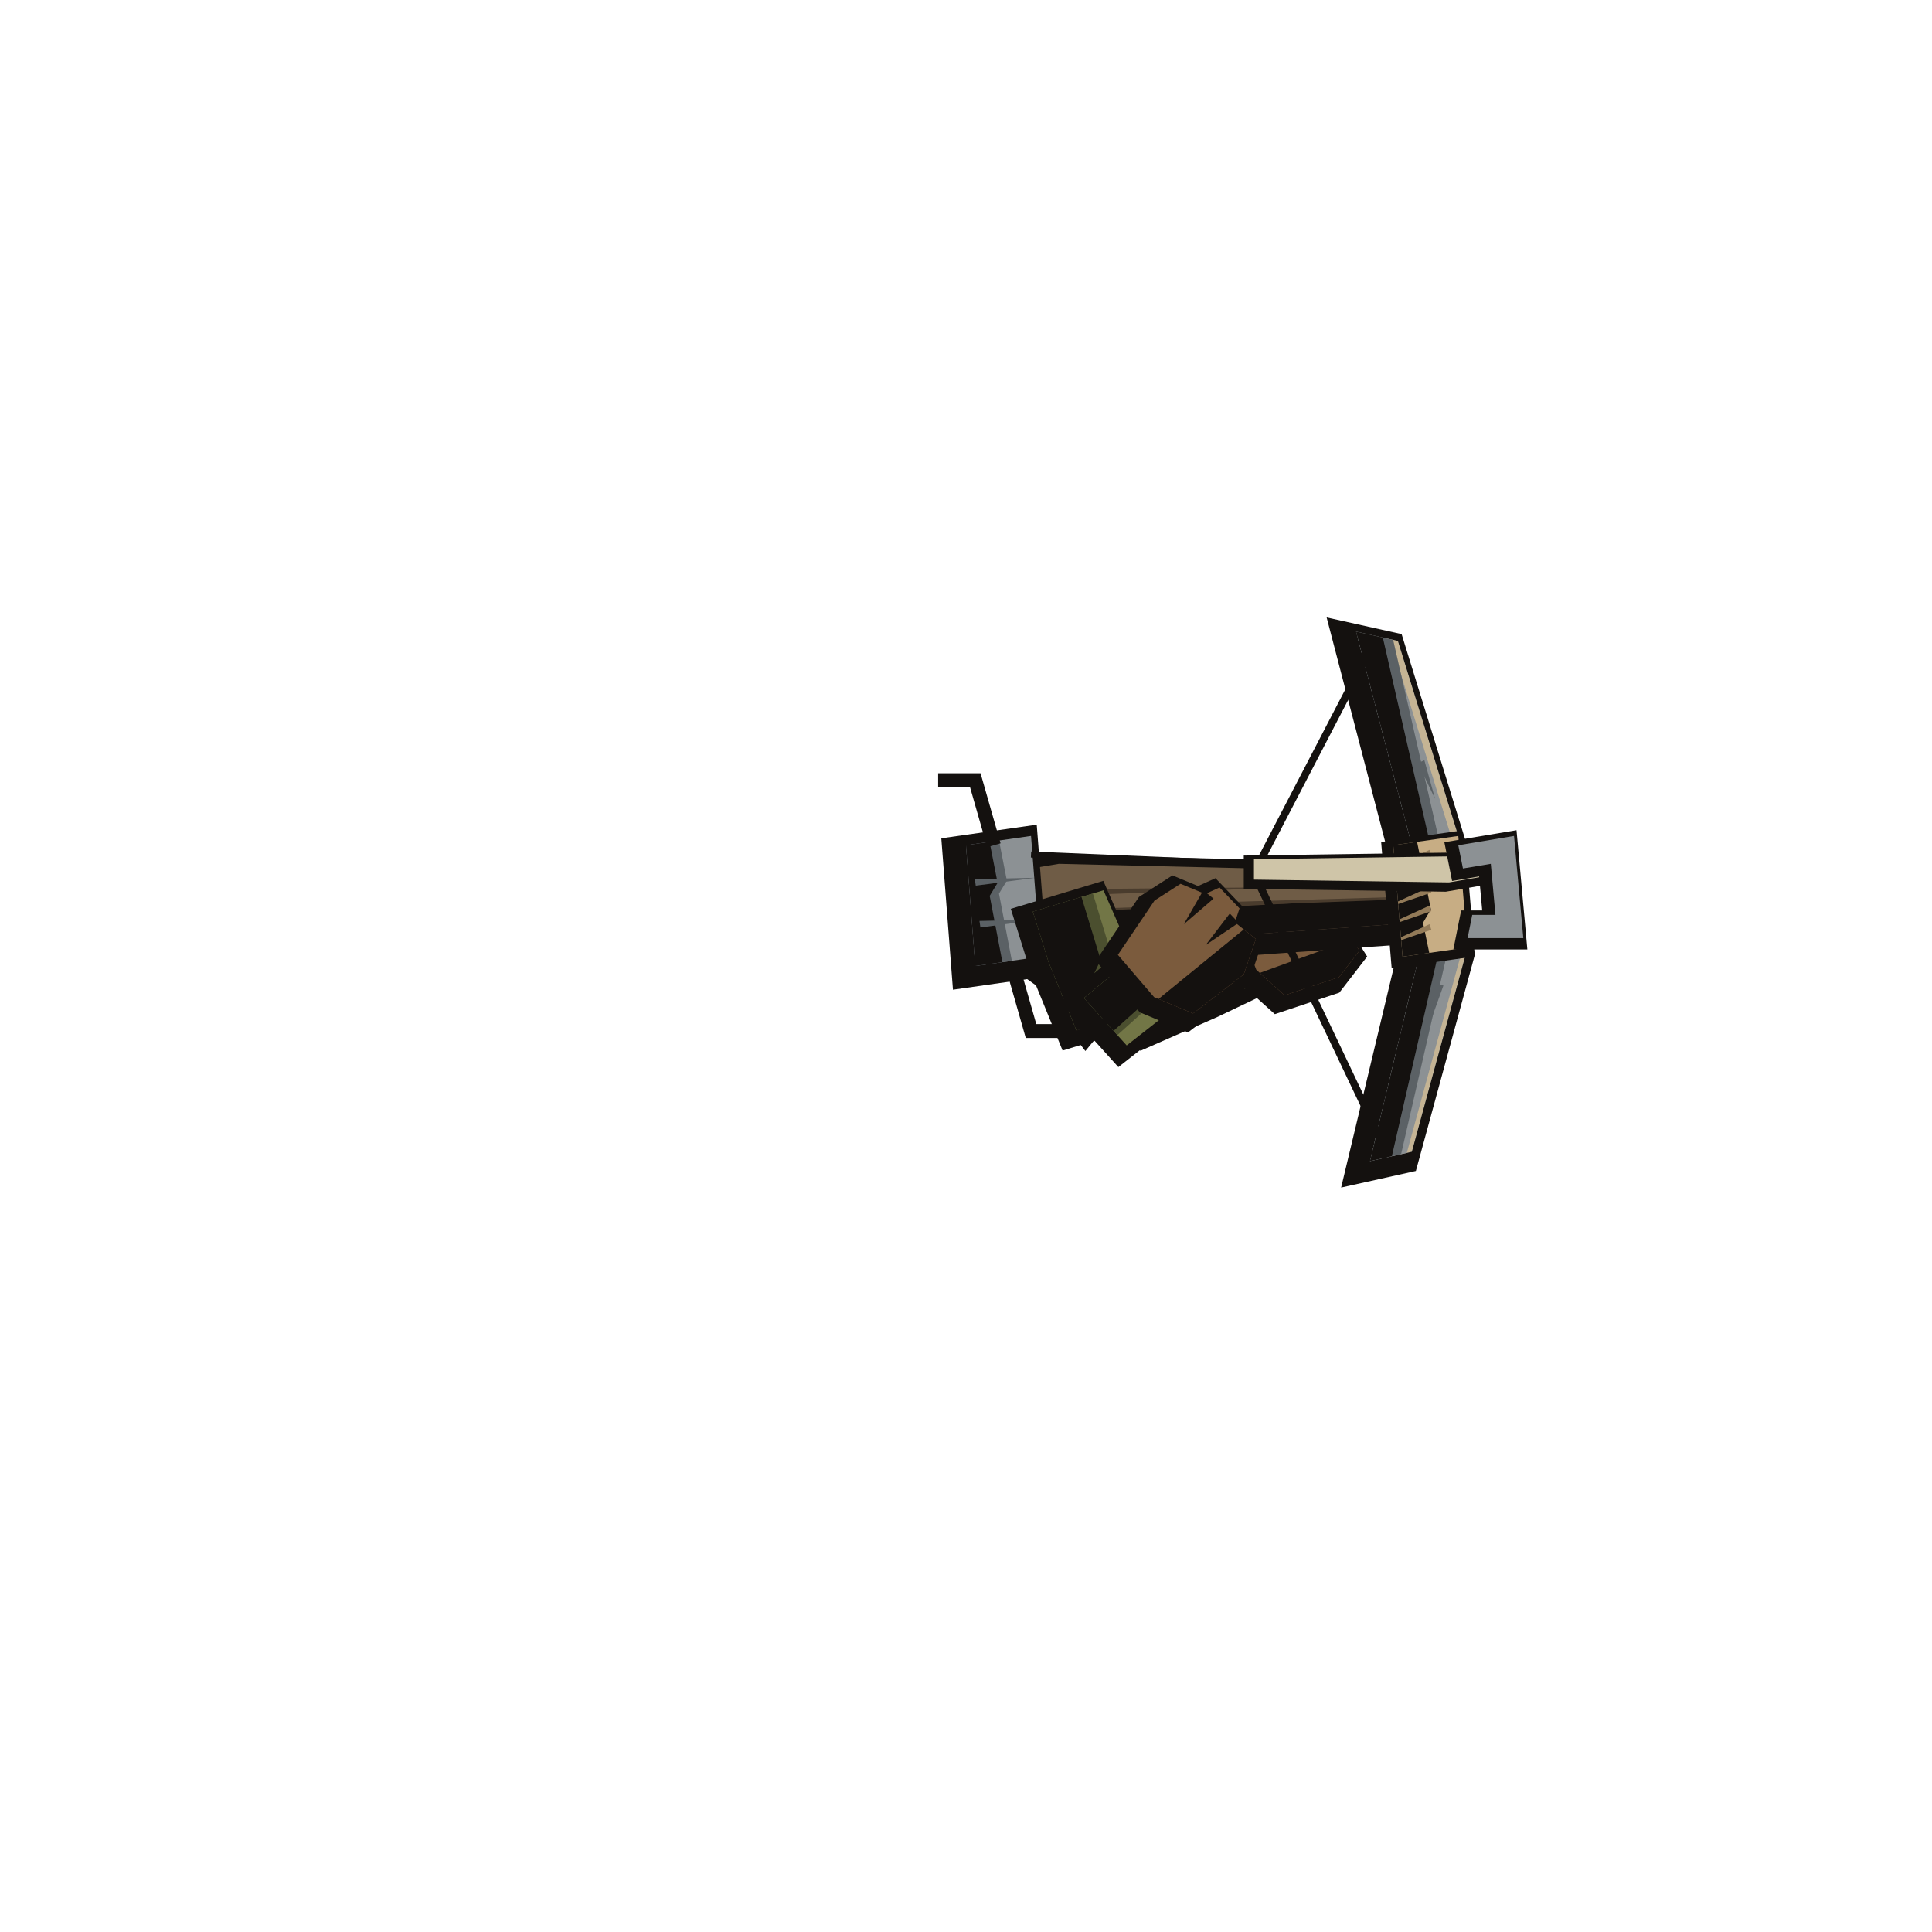
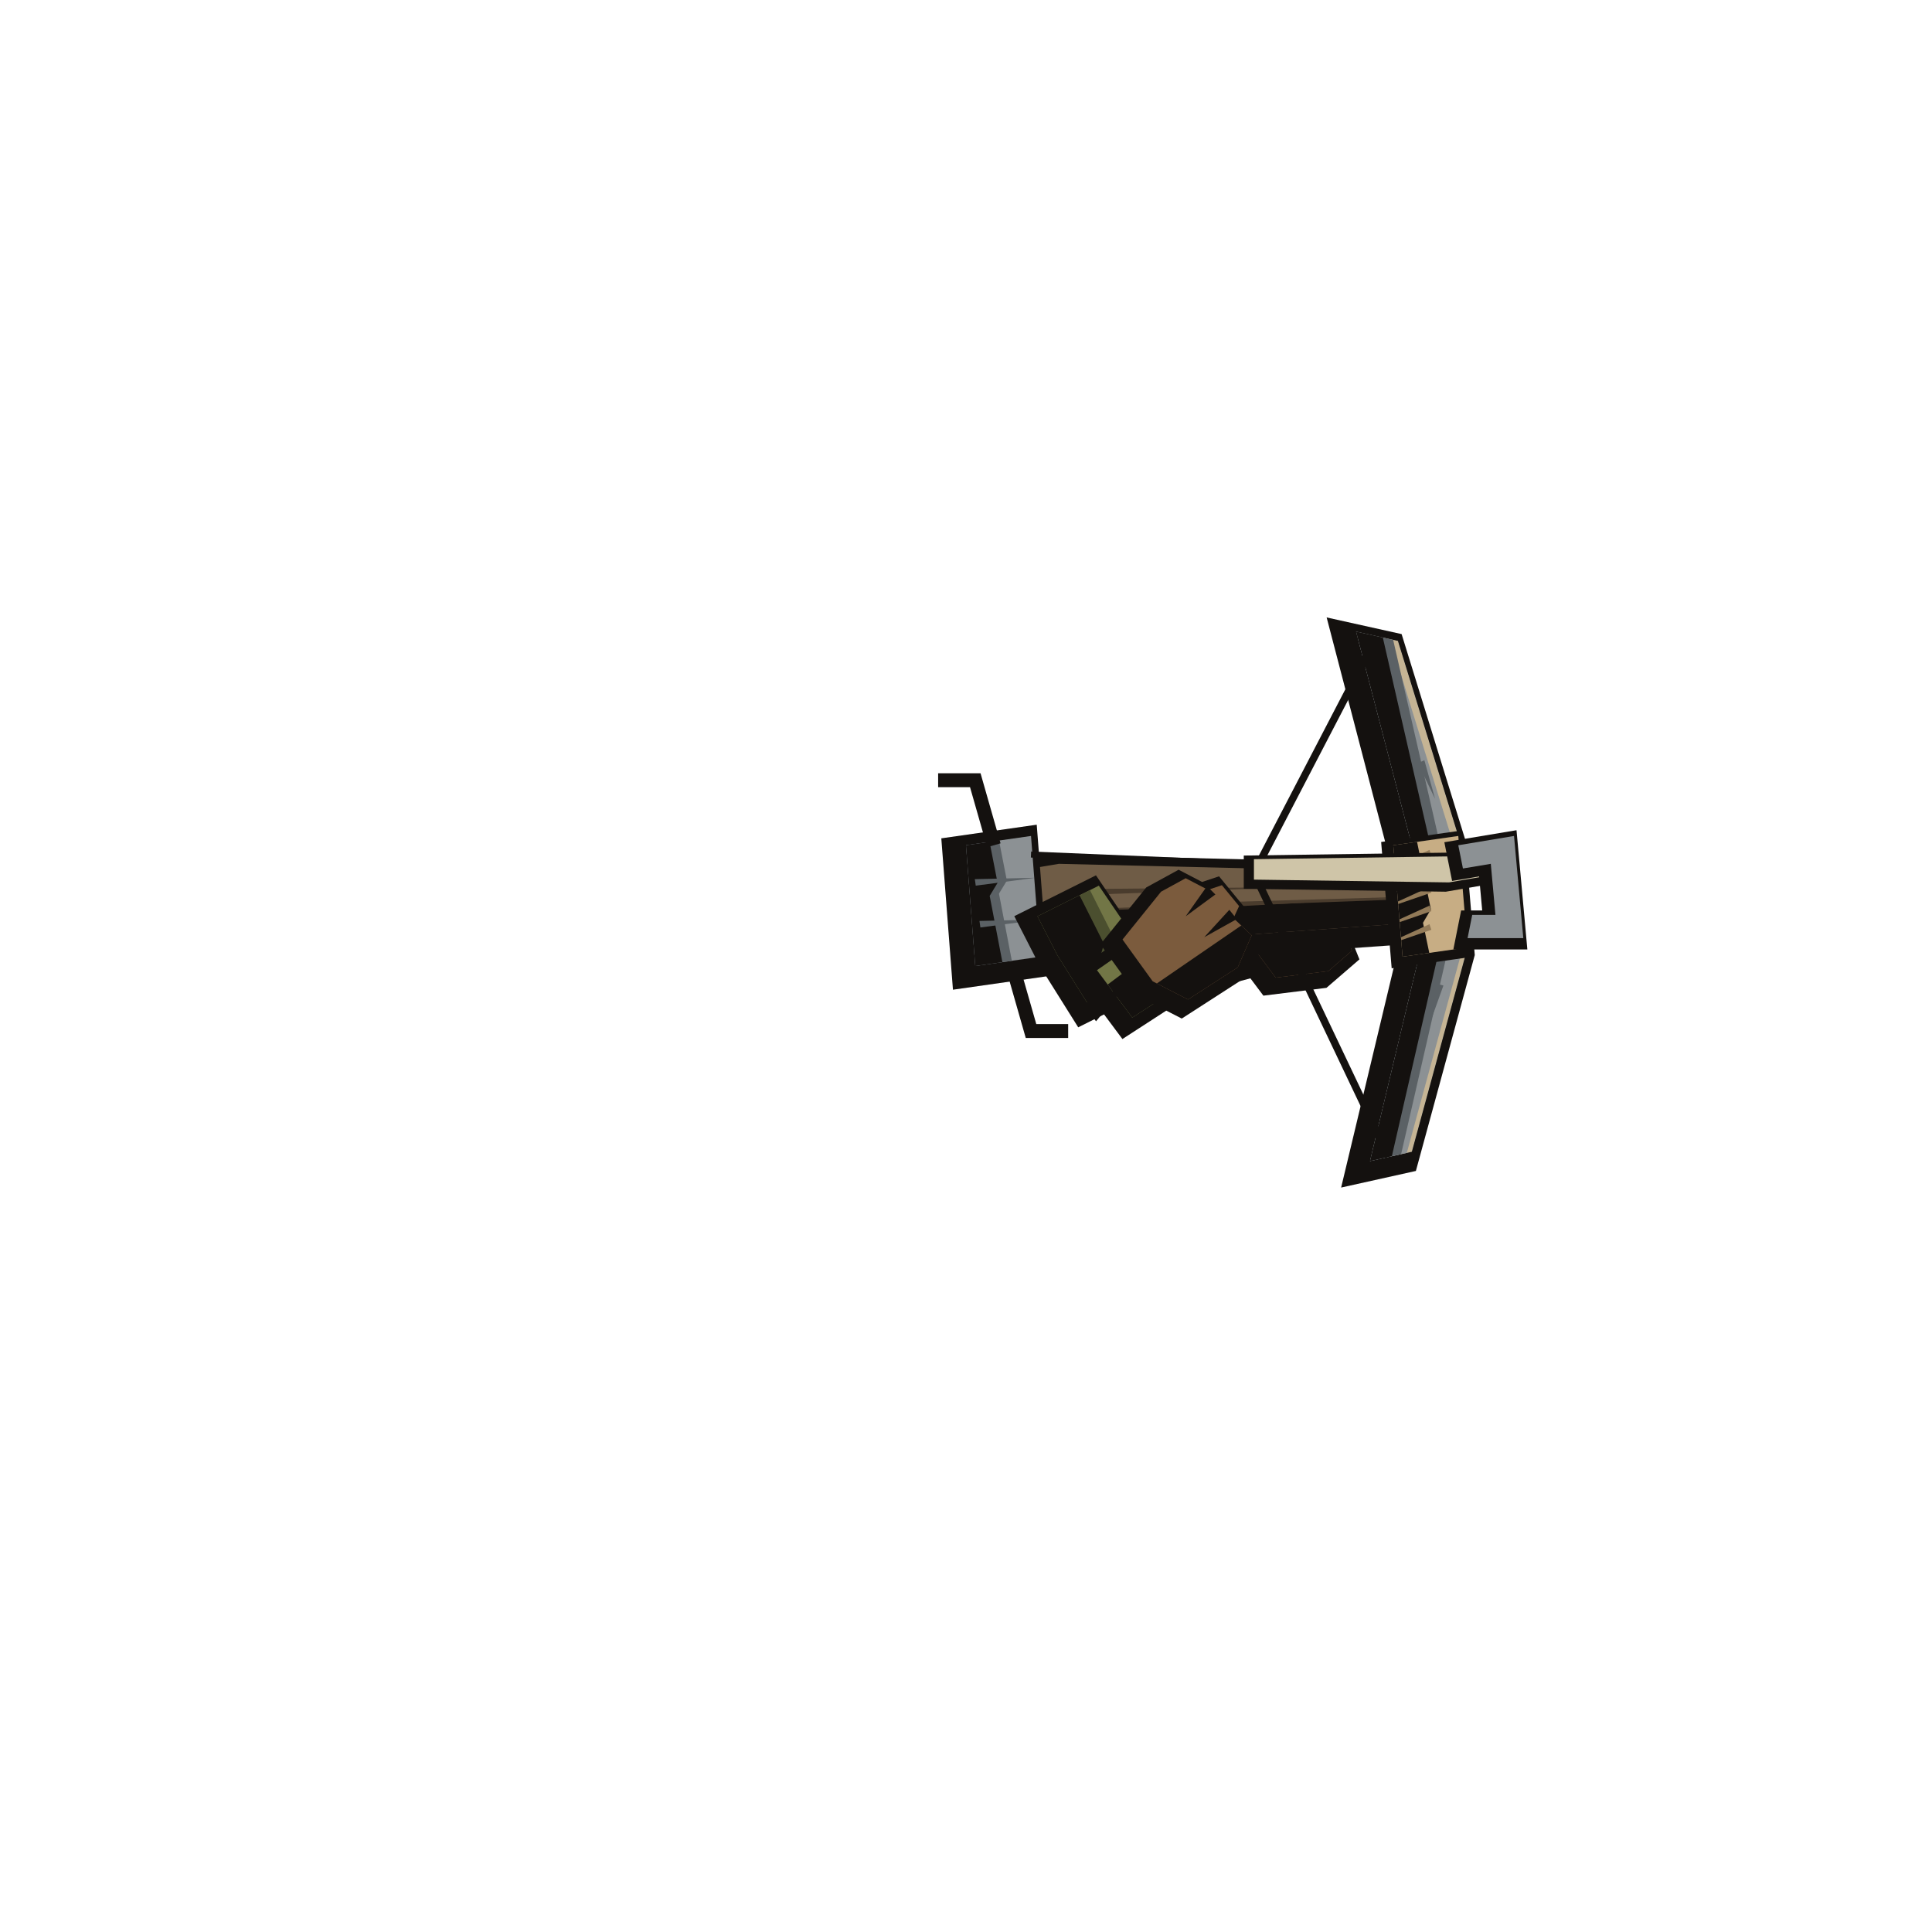
<svg xmlns="http://www.w3.org/2000/svg" id="jory-crossbow" width="416" height="416" viewBox="-80 -80 416 416">
  <defs>
-     <path id="jory-crossbow-arm-back-upper-shape" d="M 140.5 106.4 L 153.8 115.6 L 169.7 131.4 L 162.3 140.6 L 144.2 127.6 L 131.5 117.6 Z" />
+     <path id="jory-crossbow-arm-back-upper-shape" d="M 138.5 105.9 L 153.2 110.8 L 172.1 121 L 167.9 131 L 147.8 123.9 L 133.5 118.1 Z" />
    <clipPath id="jory-crossbow-arm-back-upper-clip">
      <use href="#jory-crossbow-arm-back-upper-shape" />
    </clipPath>
-     <path id="jory-crossbow-arm-back-fore-shape" d="M 163.6 130.3 L 177.7 123.9 L 198.2 117.7 L 201.8 126.3 L 182.5 135.5 L 168.4 141.7 Z" />
+     <path id="jory-crossbow-arm-back-fore-shape" d="M 168.9 120.4 L 181.4 117.4 L 199.2 115.8 L 200.8 124.2 L 183.7 128.7 L 171.1 131.6 Z" />
    <clipPath id="jory-crossbow-arm-back-fore-clip">
      <use href="#jory-crossbow-arm-back-fore-shape" />
    </clipPath>
-     <path id="jory-crossbow-arm-back-fist-shape" d="M 186.6 118.8 L 196.8 111.2 L 202.5 109.8 L 206.3 113.3 L 209.4 113.1 L 211.7 118.1 L 209.9 120.3 L 212.7 124.7 L 208.3 130.4 L 196.6 134.3 L 190.5 128.8 Z" />
+     <path id="jory-crossbow-arm-back-fist-shape" d="M 188.4 114.7 L 199 109.7 L 204.4 109.4 L 207.3 113.3 L 210.1 113.6 L 211.3 118.6 L 209.3 120.2 L 211.1 124.7 L 206 129.1 L 194.7 130.5 L 190.2 124.5 Z" />
    <clipPath id="jory-crossbow-arm-back-fist-clip">
      <use href="#jory-crossbow-arm-back-fist-shape" />
    </clipPath>
    <path id="jory-crossbow-stock-shape" d="M 136 108 L 148 106 L 232 108 L 234 118 L 150 124 L 138 122 Z" />
    <clipPath id="jory-crossbow-stock-clip">
      <use href="#jory-crossbow-stock-shape" />
    </clipPath>
    <path id="jory-crossbow-drum-shape" d="M 128 102 L 142 100 L 144 126 L 130 128 Z" />
    <clipPath id="jory-crossbow-drum-clip">
      <use href="#jory-crossbow-drum-shape" />
    </clipPath>
    <path id="jory-crossbow-prod-shape" d="M 212 56 L 221 58 L 234 100 L 236 124 L 224 168 L 215 170 L 226 124 L 224 102 Z" />
    <clipPath id="jory-crossbow-prod-clip">
      <use href="#jory-crossbow-prod-shape" />
    </clipPath>
    <path id="jory-crossbow-lashing-shape" d="M 220 102 L 234 100 L 236 124 L 222 126 Z" />
    <clipPath id="jory-crossbow-lashing-clip">
      <use href="#jory-crossbow-lashing-shape" />
    </clipPath>
    <path id="jory-crossbow-bolt-shape" d="M 190 105 L 232 104.4 L 246 107.6 L 232 110 L 190 109.4 Z" />
    <path id="jory-crossbow-stirrup-shape" d="M 234 102 L 246 100 L 248 122 L 236 122 L 237 117 L 242 117 L 241 106 L 235 107 Z" />
-     <path id="jory-crossbow-arm-front-upper-shape" d="M 157.6 111.7 L 162.2 122.2 L 164.2 138.1 L 151.8 141.9 L 145.8 127.2 L 142.4 116.3 Z" />
+     <path id="jory-crossbow-arm-front-upper-shape" d="M 156.6 110.7 L 161.9 118.5 L 165.4 131.3 L 154.6 136.7 L 147.7 125.7 L 143.4 117.3 Z" />
    <clipPath id="jory-crossbow-arm-front-upper-clip">
      <use href="#jory-crossbow-arm-front-upper-shape" />
    </clipPath>
-     <path id="jory-crossbow-arm-front-fore-shape" d="M 162.6 145.1 L 170.5 138.9 L 179.5 127.9 L 172.5 120.1 L 161.2 128.4 L 153.4 134.9 Z" />
+     <path id="jory-crossbow-arm-front-fore-shape" d="M 163.8 139.1 L 170.9 134.5 L 178.9 125.9 L 173.1 118.1 L 163.1 124.1 L 156.2 128.9 Z" />
    <clipPath id="jory-crossbow-arm-front-fore-clip">
      <use href="#jory-crossbow-arm-front-fore-shape" />
    </clipPath>
-     <path id="jory-crossbow-arm-front-fist-shape" d="M 160.7 125.6 L 168.6 113.9 L 174.2 110.3 L 179.5 112.5 L 182.6 111.1 L 186.9 115.6 L 185.9 118.6 L 190.4 122.2 L 187.8 129.8 L 176.9 138.2 L 168.5 134.7 Z" />
+     <path id="jory-crossbow-arm-front-fist-shape" d="M 161.7 122.3 L 170 112 L 175.3 109.1 L 180.1 111.6 L 183.1 110.6 L 186.8 115.1 L 185.6 117.7 L 189.5 121.4 L 186.5 128.3 L 175.8 135.2 L 168.2 131.3 Z" />
    <clipPath id="jory-crossbow-arm-front-fist-clip">
      <use href="#jory-crossbow-arm-front-fist-shape" />
    </clipPath>
  </defs>
  <g id="jory-crossbow-arm-back-upper">
    <use id="jory-crossbow-arm-back-upper-line" href="#jory-crossbow-arm-back-upper-shape" transform="translate(-1.49 1.12)" fill="#14110f" stroke="#14110f" stroke-width="5.2" stroke-linejoin="miter" stroke-miterlimit="3" />
    <g clip-path="url(#jory-crossbow-arm-back-upper-clip)">
      <use id="jory-crossbow-arm-back-upper-lit" href="#jory-crossbow-arm-back-upper-shape" fill="#727646" />
-       <path id="jory-crossbow-arm-back-upper-mid" d="M 135.4 107.9 L 149.7 119.3 L 150.3 123.1 L 168.5 137.7 L 159.6 148.8 L 124.9 121.1 Z" transform="translate(2.5 -0.6)" fill="#4b4f2f" />
-       <path id="jory-crossbow-arm-back-upper-dark" d="M 135.4 107.9 L 149.7 119.3 L 150.3 123.1 L 168.5 137.7 L 159.6 148.8 L 124.9 121.1 Z" fill="#14110f" />
+       <path id="jory-crossbow-arm-back-upper-mid" d="M 134.2 108.4 L 150.4 115.1 L 152 118.3 L 172.9 126.9 L 167.8 139.1 L 128.3 122.8 Z" transform="translate(2.5 -0.6)" fill="#4b4f2f" />
+       <path id="jory-crossbow-arm-back-upper-dark" d="M 134.2 108.4 L 150.4 115.1 L 152 118.3 L 172.9 126.9 L 167.8 139.1 L 128.3 122.8 Z" fill="#14110f" />
    </g>
  </g>
  <g id="jory-crossbow-arm-back-fore">
    <use id="jory-crossbow-arm-back-fore-line" href="#jory-crossbow-arm-back-fore-shape" transform="translate(-1.49 1.12)" fill="#14110f" stroke="#14110f" stroke-width="5.2" stroke-linejoin="miter" stroke-miterlimit="3" />
    <g clip-path="url(#jory-crossbow-arm-back-fore-clip)">
      <use id="jory-crossbow-arm-back-fore-lit" href="#jory-crossbow-arm-back-fore-shape" fill="#727646" />
-       <path id="jory-crossbow-arm-back-fore-mid" d="M 162.3 134.9 L 183.4 126.2 L 186.5 127.3 L 202.7 120.7 L 207.2 131.7 L 167.7 148 Z" transform="translate(2.5 -0.6)" fill="#4b4f2f" />
-       <path id="jory-crossbow-arm-back-fore-dark" d="M 162.3 134.9 L 183.4 126.2 L 186.5 127.3 L 202.7 120.7 L 207.2 131.7 L 167.7 148 Z" fill="#14110f" />
+       <path id="jory-crossbow-arm-back-fore-mid" d="M 166.6 124.4 L 185.8 120.6 L 188.4 122.1 L 202.9 119.2 L 205.1 130 L 169.2 137.2 Z" transform="translate(2.5 -0.6)" fill="#4b4f2f" />
+       <path id="jory-crossbow-arm-back-fore-dark" d="M 166.6 124.4 L 185.8 120.6 L 188.4 122.1 L 202.9 119.2 L 205.1 130 L 169.2 137.2 Z" fill="#14110f" />
    </g>
  </g>
-   <path id="jory-crossbow-arm-back-fold" d="M 162.1 141.7 L 168.1 134.4 L 159.5 138.1 Z" fill="#14110f" />
+   <path id="jory-crossbow-arm-back-fold" d="M 166.4 131.2 L 171.9 124.6 L 164 128 Z" fill="#14110f" />
  <g id="jory-crossbow-arm-back-fist">
    <use id="jory-crossbow-arm-back-fist-line" href="#jory-crossbow-arm-back-fist-shape" transform="translate(-1.49 1.12)" fill="#14110f" stroke="#14110f" stroke-width="5.2" stroke-linejoin="miter" stroke-miterlimit="3" />
    <g clip-path="url(#jory-crossbow-arm-back-fist-clip)">
      <use id="jory-crossbow-arm-back-fist-lit" href="#jory-crossbow-arm-back-fist-shape" fill="#7b5b3d" />
-       <path id="jory-crossbow-arm-back-fist-mid" d="M 186.8 131.1 L 216.3 120.4 L 220.4 130.5 L 191.5 142.4 Z" transform="translate(2 -0.48)" fill="#553d29" />
-       <path id="jory-crossbow-arm-back-fist-dark" d="M 186.8 131.1 L 216.3 120.4 L 220.4 130.5 L 191.5 142.4 Z" fill="#14110f" />
+       <path id="jory-crossbow-arm-back-fist-mid" d="M 186.4 125.9 L 215 121.4 L 217 131.3 L 188.7 137 Z" transform="translate(2 -0.48)" fill="#553d29" />
+       <path id="jory-crossbow-arm-back-fist-dark" d="M 186.4 125.9 L 215 121.4 L 217 131.3 L 188.7 137 Z" fill="#14110f" />
    </g>
  </g>
-   <path id="jory-crossbow-arm-back-fist-fingers" d="M 206.3 112.5 L 200.5 117.4 L 207.6 114.6 Z M 209.6 118.4 L 203.2 122.6 L 210.6 120.7 Z" fill="#14110f" />
+   <path id="jory-crossbow-arm-back-fist-fingers" d="M 207.4 112.5 L 201.3 116 L 208.2 114.7 Z M 209.3 118.4 L 202.8 121.1 L 209.8 120.7 Z" fill="#14110f" />
  <g id="jory-crossbow-stock">
    <use id="jory-crossbow-stock-line" href="#jory-crossbow-stock-shape" transform="translate(-1.79 1.34)" fill="#14110f" stroke="#14110f" stroke-width="6.6" stroke-linejoin="miter" stroke-miterlimit="3" />
    <g clip-path="url(#jory-crossbow-stock-clip)">
      <use id="jory-crossbow-stock-lit" href="#jory-crossbow-stock-shape" fill="#6f5c46" />
      <path id="jory-crossbow-stock-mid" d="M 130 117 L 240 113 L 240 128 L 130 128 Z" transform="translate(2 -0.48)" fill="#4a3c2d" />
      <path id="jory-crossbow-stock-dark" d="M 130 117 L 240 113 L 240 128 L 130 128 Z" fill="#14110f" />
      <path id="jory-crossbow-grain" d="M 156 112.6 L 200 111 L 156 111.4 Z M 178 115.6 L 226 113 L 178 114.4 Z" fill="#4a3c2d" />
    </g>
  </g>
  <g id="jory-crossbow-drum">
    <use id="jory-crossbow-drum-line" href="#jory-crossbow-drum-shape" transform="translate(-1.79 1.34)" fill="#14110f" stroke="#14110f" stroke-width="6.6" stroke-linejoin="miter" stroke-miterlimit="3" />
    <g clip-path="url(#jory-crossbow-drum-clip)">
      <use id="jory-crossbow-drum-lit" href="#jory-crossbow-drum-shape" fill="#8c9194" />
      <path id="jory-crossbow-drum-mid" d="M 116 96 L 132 95.8 L 134.8 110.1 L 133.1 112.9 L 136.8 132.2 L 116 132 Z" transform="translate(2 -0.48)" fill="#5b6165" />
      <path id="jory-crossbow-drum-dark" d="M 116 96 L 132 95.8 L 134.8 110.1 L 133.1 112.9 L 136.8 132.2 L 116 132 Z" fill="#14110f" />
      <path id="jory-crossbow-drum-bands" d="M 130.1 110.7 L 143 109 L 129.9 109.3 Z M 131.1 119.7 L 144 118 L 130.9 118.3 Z" fill="#5b6165" />
    </g>
  </g>
  <path id="jory-crossbow-crank-up" d="M 134 102 L 130 88 L 122 88" fill="none" stroke="#14110f" stroke-width="3" stroke-linecap="butt" stroke-linejoin="miter" />
  <path id="jory-crossbow-crank-down" d="M 138 128 L 142 142 L 150 142" fill="none" stroke="#14110f" stroke-width="3" stroke-linecap="butt" stroke-linejoin="miter" />
  <path id="jory-crossbow-cords" d="M 142 104 L 190 106" fill="none" stroke="#14110f" stroke-width="1.3" stroke-linecap="butt" stroke-linejoin="miter" />
  <g id="jory-crossbow-prod">
    <use id="jory-crossbow-prod-line" href="#jory-crossbow-prod-shape" transform="translate(-1.79 1.34)" fill="#14110f" stroke="#14110f" stroke-width="6.6" stroke-linejoin="miter" stroke-miterlimit="3" />
    <g clip-path="url(#jory-crossbow-prod-clip)">
      <use id="jory-crossbow-prod-lit" href="#jory-crossbow-prod-shape" fill="#8c9194" />
      <use id="jory-crossbow-prod-rim" href="#jory-crossbow-prod-shape" fill="#f4d294" opacity="0.55" />
      <use id="jory-crossbow-prod-lit-over" href="#jory-crossbow-prod-shape" transform="translate(-1.28 0.96)" fill="#8c9194" />
      <path id="jory-crossbow-prod-mid" d="M 206 50 L 217 54 L 228 102 L 230 124 L 219 172 L 206 174 Z" transform="translate(2 -0.48)" fill="#5b6165" />
      <path id="jory-crossbow-prod-dark" d="M 206 50 L 217 54 L 228 102 L 230 124 L 219 172 L 206 174 Z" fill="#14110f" />
      <path id="jory-crossbow-prod-pits" d="M 225.3 84.3 L 229 92 L 226.7 83.7 Z M 229.2 131.8 L 228 140 L 230.8 132.2 Z" fill="#5b6165" />
    </g>
  </g>
  <g id="jory-crossbow-lashing">
    <use id="jory-crossbow-lashing-line" href="#jory-crossbow-lashing-shape" transform="translate(-0.89 0.67)" fill="#14110f" stroke="#14110f" stroke-width="3.2" stroke-linejoin="miter" stroke-miterlimit="3" />
    <g clip-path="url(#jory-crossbow-lashing-clip)">
      <use id="jory-crossbow-lashing-lit" href="#jory-crossbow-lashing-shape" fill="#c7ad84" />
      <path id="jory-crossbow-lashing-dark" d="M 208 96 L 224 95.8 L 228.1 115.8 L 226.4 118.7 L 228.8 130.2 L 208 130 Z" fill="#14110f" />
      <path id="jory-crossbow-lash-turns" d="M 227.8 103 L 216 108.4 L 228.2 104.2 Z M 227.8 107 L 216 112.4 L 228.2 108.2 Z M 227.8 111 L 216 116.4 L 228.2 112.2 Z M 227.8 115 L 216 120.4 L 228.2 116.2 Z M 227.8 119 L 216 124.4 L 228.2 120.2 Z" fill="#927a58" />
    </g>
  </g>
  <path id="jory-crossbow-string" d="M 216 58 L 190 108 L 219 169" fill="none" stroke="#14110f" stroke-width="1.6" stroke-linecap="butt" stroke-linejoin="miter" />
  <g id="jory-crossbow-bolt">
    <use id="jory-crossbow-bolt-line" href="#jory-crossbow-bolt-shape" transform="translate(-0.79 0.6)" fill="#14110f" stroke="#14110f" stroke-width="2.8" stroke-linejoin="miter" stroke-miterlimit="3" />
    <use id="jory-crossbow-bolt-lit" href="#jory-crossbow-bolt-shape" fill="#cfc5a8" />
  </g>
  <g id="jory-crossbow-stirrup">
    <use id="jory-crossbow-stirrup-line" href="#jory-crossbow-stirrup-shape" transform="translate(-0.99 0.74)" fill="#14110f" stroke="#14110f" stroke-width="3.4" stroke-linejoin="miter" stroke-miterlimit="3" />
    <use id="jory-crossbow-stirrup-lit" href="#jory-crossbow-stirrup-shape" fill="#8c9194" />
  </g>
  <g id="jory-crossbow-arm-front-upper">
    <use id="jory-crossbow-arm-front-upper-line" href="#jory-crossbow-arm-front-upper-shape" transform="translate(-1.49 1.12)" fill="#14110f" stroke="#14110f" stroke-width="5.2" stroke-linejoin="miter" stroke-miterlimit="3" />
    <g clip-path="url(#jory-crossbow-arm-front-upper-clip)">
      <use id="jory-crossbow-arm-front-upper-lit" href="#jory-crossbow-arm-front-upper-shape" fill="#727646" />
-       <path id="jory-crossbow-arm-front-upper-mid" d="M 152 110.3 L 157 126.7 L 155.4 130 L 159.3 142.7 L 143.9 147.5 L 134.2 115.7 Z" transform="translate(2.5 -0.6)" fill="#4b4f2f" />
-       <path id="jory-crossbow-arm-front-upper-dark" d="M 152 110.3 L 157 126.7 L 155.4 130 L 159.3 142.7 L 143.9 147.5 L 134.2 115.7 Z" fill="#14110f" />
+       <path id="jory-crossbow-arm-front-upper-mid" d="M 151.1 110.1 L 157.7 123.2 L 156.8 126.5 L 161.7 136.5 L 148.3 143.2 L 135.6 117.8 Z" transform="translate(2.5 -0.6)" fill="#4b4f2f" />
+       <path id="jory-crossbow-arm-front-upper-dark" d="M 151.1 110.1 L 157.7 123.2 L 156.8 126.5 L 161.7 136.5 L 148.3 143.2 L 135.6 117.8 Z" fill="#14110f" />
    </g>
  </g>
  <g id="jory-crossbow-arm-front-fore">
    <use id="jory-crossbow-arm-front-fore-line" href="#jory-crossbow-arm-front-fore-shape" transform="translate(-1.49 1.12)" fill="#14110f" stroke="#14110f" stroke-width="5.2" stroke-linejoin="miter" stroke-miterlimit="3" />
    <g clip-path="url(#jory-crossbow-arm-front-fore-clip)">
      <use id="jory-crossbow-arm-front-fore-lit" href="#jory-crossbow-arm-front-fore-shape" fill="#727646" />
-       <path id="jory-crossbow-arm-front-fore-mid" d="M 157.5 144 L 167.4 135.1 L 167.8 131.6 L 178.4 122.2 L 169.6 112.3 L 147.1 132.2 Z" transform="translate(2.5 -0.6)" fill="#4b4f2f" />
-       <path id="jory-crossbow-arm-front-fore-dark" d="M 157.5 144 L 167.4 135.1 L 167.8 131.6 L 178.4 122.2 L 169.6 112.3 L 147.1 132.2 Z" fill="#14110f" />
+       <path id="jory-crossbow-arm-front-fore-mid" d="M 156.1 133.8 L 165.3 126.9 L 168.6 127.3 L 178.2 120 L 185.7 129.9 L 164.9 145.5 Z" transform="translate(2.5 -0.6)" fill="#4b4f2f" />
+       <path id="jory-crossbow-arm-front-fore-dark" d="M 156.1 133.8 L 165.3 126.9 L 168.6 127.3 L 178.2 120 L 185.7 129.9 L 164.9 145.5 Z" fill="#14110f" />
    </g>
  </g>
-   <path id="jory-crossbow-arm-front-fold" d="M 153.7 146.3 L 160.3 138.3 L 150.7 142.4 Z" fill="#14110f" />
+   <path id="jory-crossbow-arm-front-fold" d="M 156 139.9 L 162.2 132.4 L 153.2 136.2 Z" fill="#14110f" />
  <g id="jory-crossbow-arm-front-fist">
    <use id="jory-crossbow-arm-front-fist-line" href="#jory-crossbow-arm-front-fist-shape" transform="translate(-1.49 1.12)" fill="#14110f" stroke="#14110f" stroke-width="5.2" stroke-linejoin="miter" stroke-miterlimit="3" />
    <g clip-path="url(#jory-crossbow-arm-front-fist-clip)">
      <use id="jory-crossbow-arm-front-fist-lit" href="#jory-crossbow-arm-front-fist-shape" fill="#7b5b3d" />
-       <path id="jory-crossbow-arm-front-fist-mid" d="M 165.4 138.4 L 192.5 116.3 L 200.6 125.4 L 174.6 148.6 Z" transform="translate(2 -0.48)" fill="#553d29" />
-       <path id="jory-crossbow-arm-front-fist-dark" d="M 165.4 138.4 L 192.5 116.3 L 200.6 125.4 L 174.6 148.6 Z" fill="#14110f" />
+       <path id="jory-crossbow-arm-front-fist-mid" d="M 165.1 134.5 L 191.9 116.1 L 198.8 125.3 L 172.7 144.8 Z" transform="translate(2 -0.48)" fill="#553d29" />
+       <path id="jory-crossbow-arm-front-fist-dark" d="M 165.1 134.5 L 191.9 116.1 L 198.8 125.3 L 172.7 144.8 Z" fill="#14110f" />
    </g>
  </g>
-   <path id="jory-crossbow-arm-front-fist-fingers" d="M 179.1 111.7 L 174.9 119 L 181.3 113.5 Z M 184.8 116.7 L 179.6 123.5 L 186.7 118.7 Z" fill="#14110f" />
+   <path id="jory-crossbow-arm-front-fist-fingers" d="M 179.9 110.8 L 175.3 117.3 L 181.7 112.6 Z M 184.7 115.9 L 179.3 121.8 L 186.3 117.9 Z" fill="#14110f" />
</svg>
